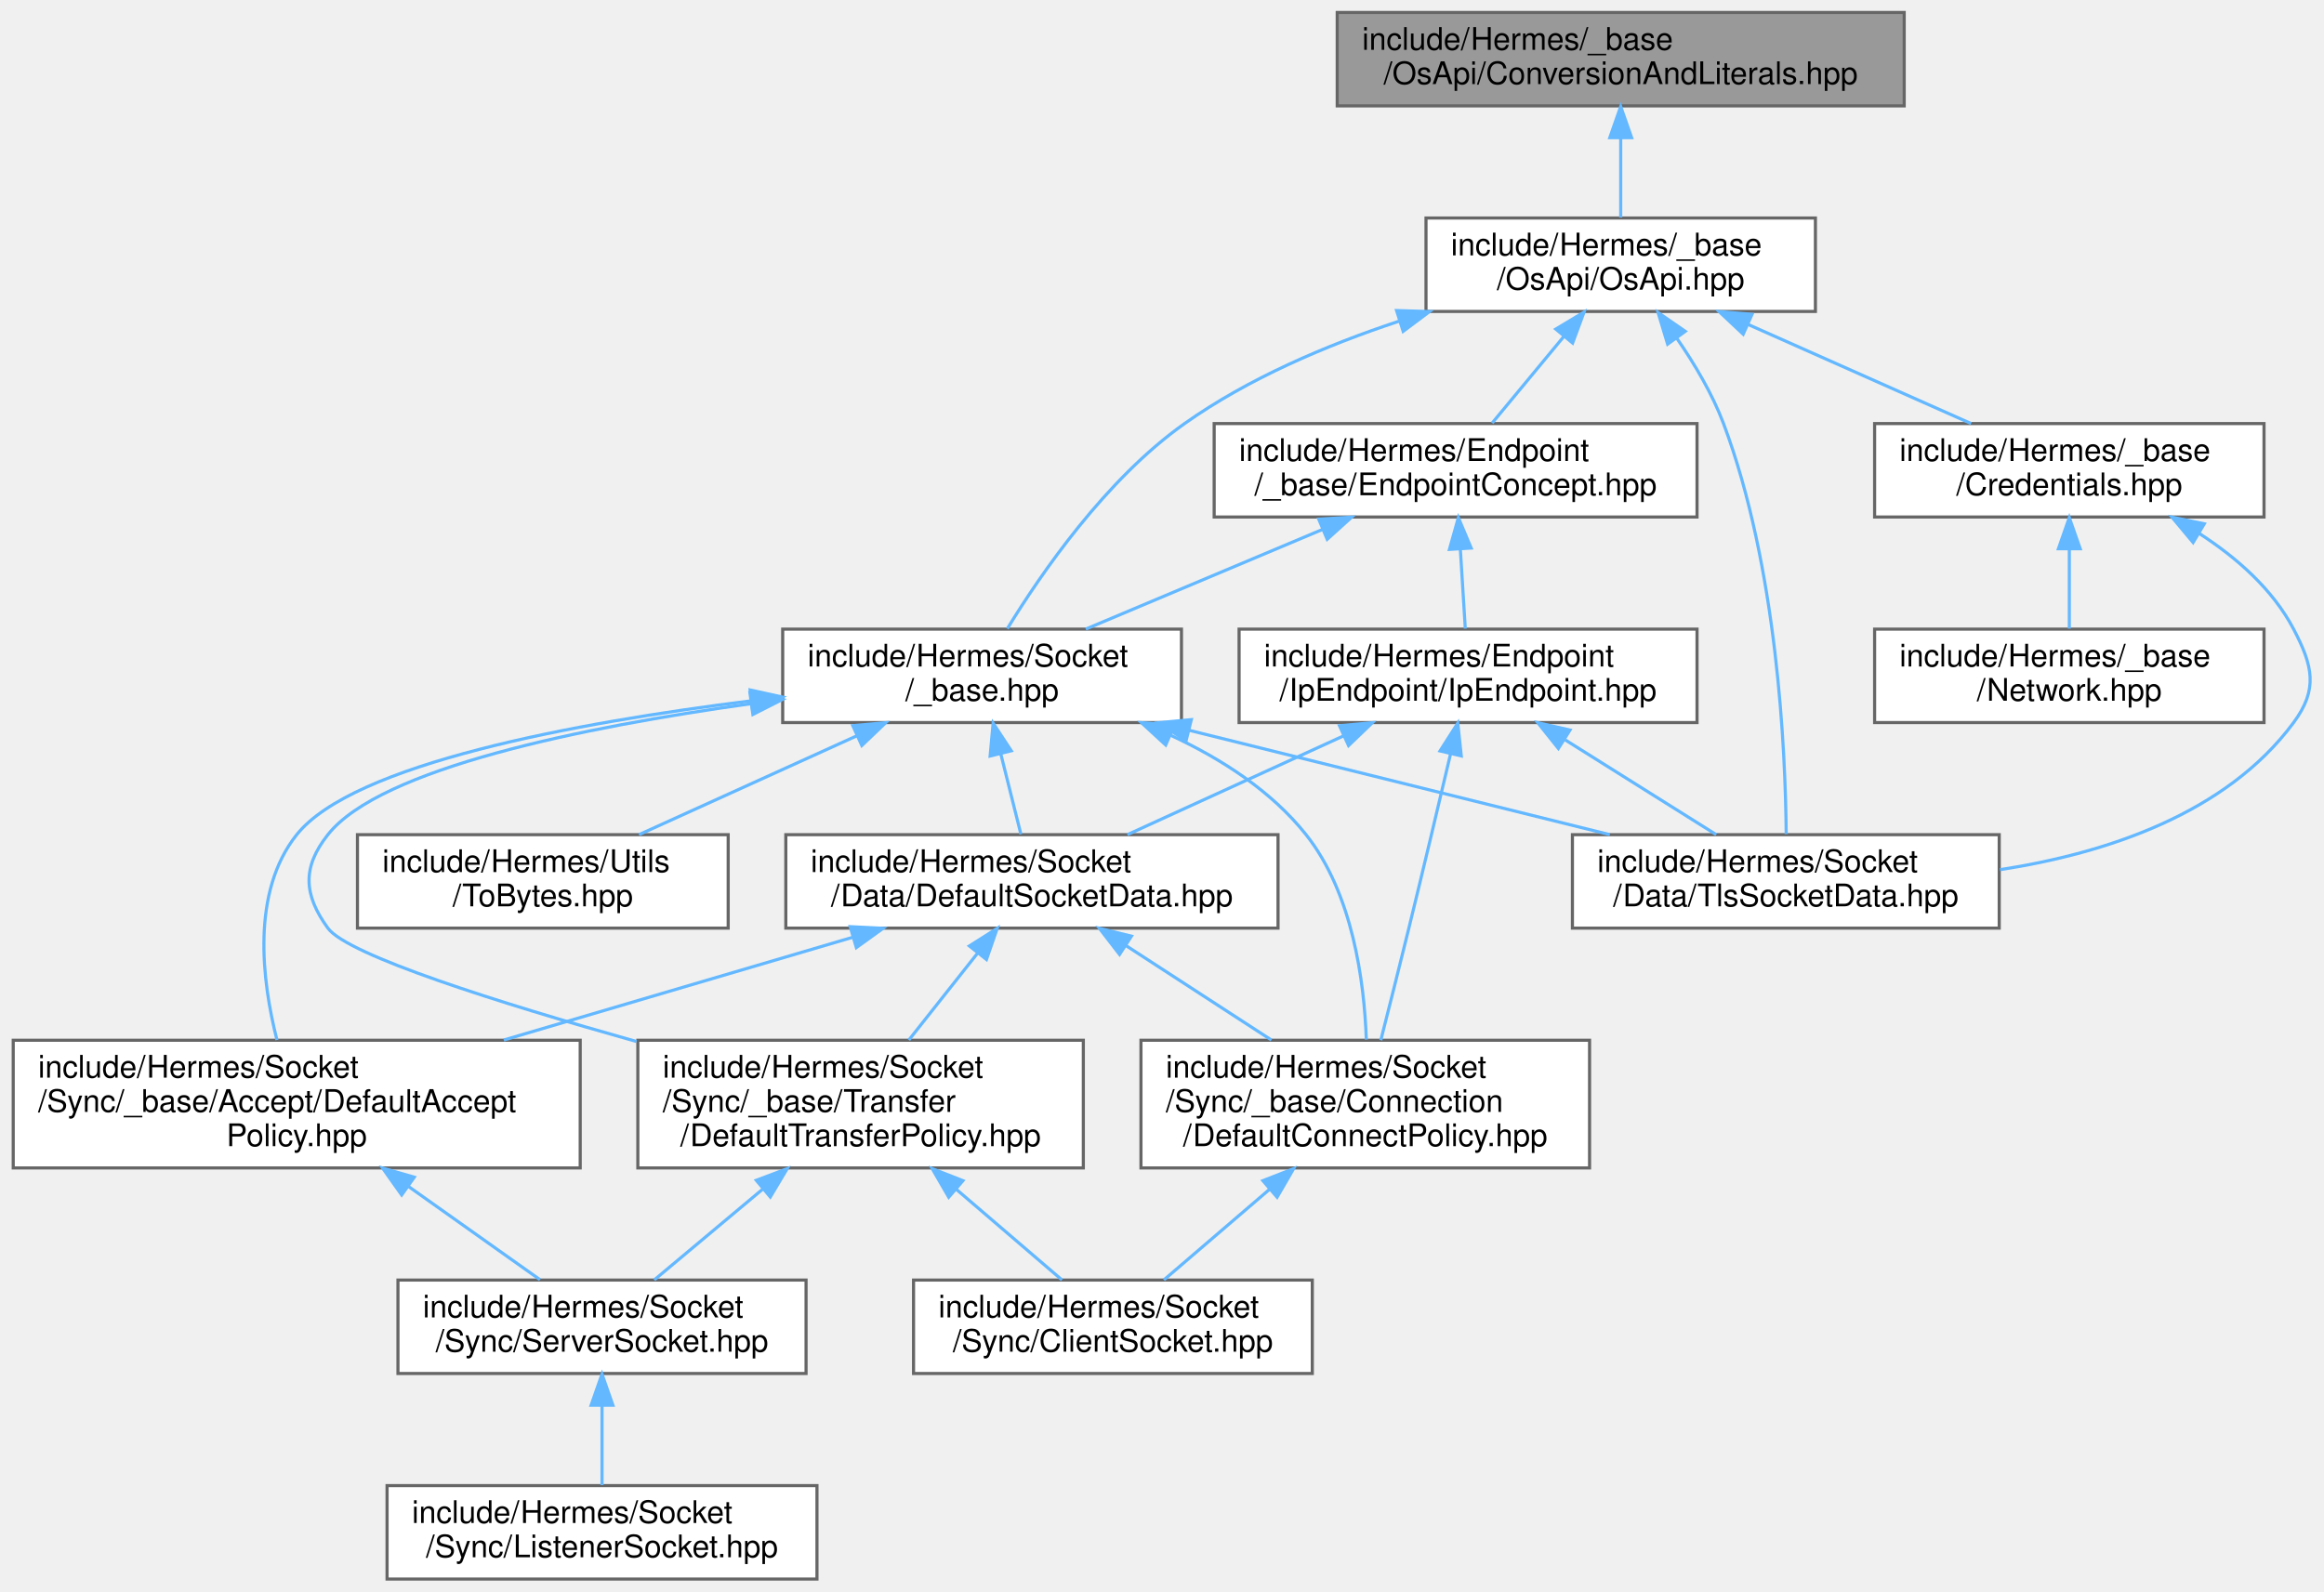
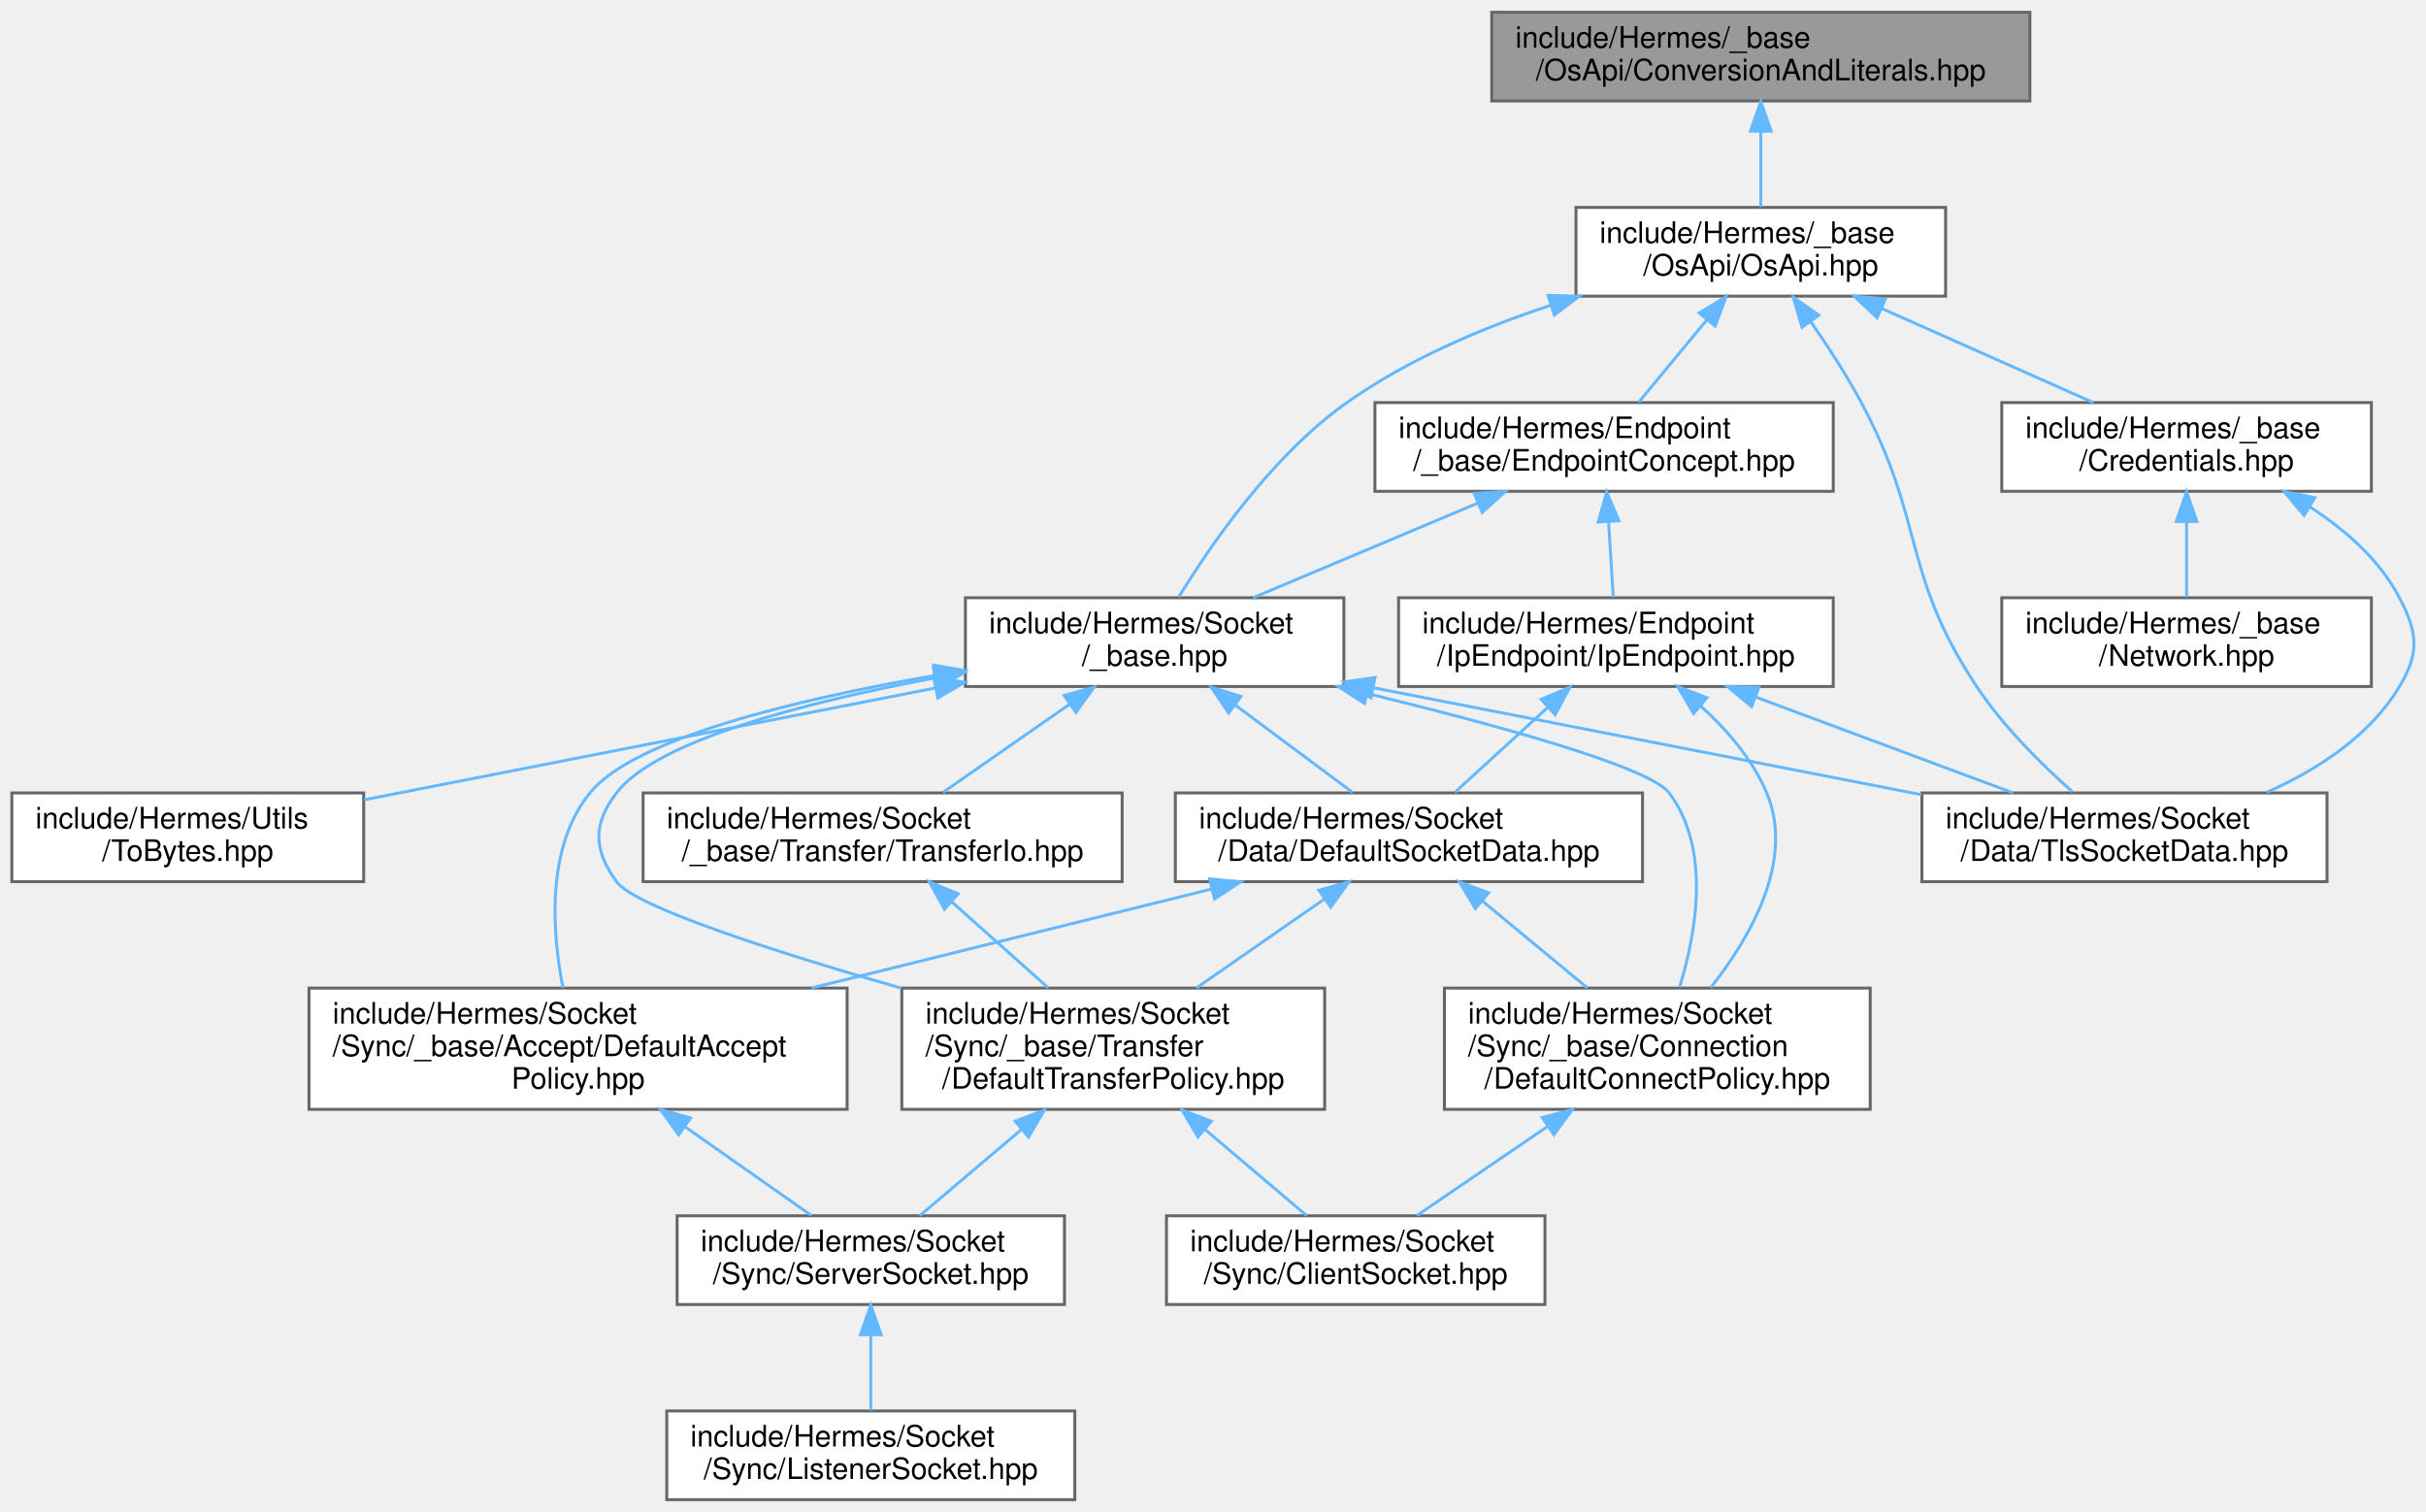
- <svg xmlns="http://www.w3.org/2000/svg" xmlns:xlink="http://www.w3.org/1999/xlink" width="746pt" height="511pt" viewBox="0.00 0.00 745.51 511.00">
+ <svg xmlns="http://www.w3.org/2000/svg" xmlns:xlink="http://www.w3.org/1999/xlink" width="820pt" height="511pt" viewBox="0.00 0.00 820.47 511.00">
  <g id="graph0" class="graph" transform="scale(1 1) rotate(0) translate(4 507)">
    <g id="Node000001" class="node">
      <g id="a_Node000001">
        <a xlink:title=" ">
-           <polygon fill="#999999" stroke="#666666" points="607,-503 425,-503 425,-473 607,-473 607,-503" />
-           <text text-anchor="start" x="433" y="-491" font-family="Helvetica,sans-Serif" font-size="10.00">include/Hermes/_base</text>
-           <text text-anchor="middle" x="516" y="-480" font-family="Helvetica,sans-Serif" font-size="10.00">/OsApi/ConversionAndLiterals.hpp</text>
+           <polygon fill="#999999" stroke="#666666" points="682.5,-503 500.5,-503 500.5,-473 682.5,-473 682.5,-503" />
+           <text text-anchor="start" x="508.5" y="-491" font-family="Helvetica,sans-Serif" font-size="10.00">include/Hermes/_base</text>
+           <text text-anchor="middle" x="591.5" y="-480" font-family="Helvetica,sans-Serif" font-size="10.00">/OsApi/ConversionAndLiterals.hpp</text>
        </a>
      </g>
    </g>
    <g id="Node000002" class="node">
      <g id="a_Node000002">
        <a xlink:href="_os_api_8hpp.html" target="_top" xlink:title=" ">
-           <polygon fill="white" stroke="#666666" points="578.5,-437 453.5,-437 453.5,-407 578.5,-407 578.5,-437" />
-           <text text-anchor="start" x="461.5" y="-425" font-family="Helvetica,sans-Serif" font-size="10.00">include/Hermes/_base</text>
-           <text text-anchor="middle" x="516" y="-414" font-family="Helvetica,sans-Serif" font-size="10.00">/OsApi/OsApi.hpp</text>
+           <polygon fill="white" stroke="#666666" points="654,-437 529,-437 529,-407 654,-407 654,-437" />
+           <text text-anchor="start" x="537" y="-425" font-family="Helvetica,sans-Serif" font-size="10.00">include/Hermes/_base</text>
+           <text text-anchor="middle" x="591.5" y="-414" font-family="Helvetica,sans-Serif" font-size="10.00">/OsApi/OsApi.hpp</text>
        </a>
      </g>
    </g>
    <g id="edge1_Node000001_Node000002" class="edge">
      <g id="a_edge1_Node000001_Node000002">
        <a xlink:title=" ">
-           <path fill="none" stroke="#63b8ff" d="M516,-462.54C516,-453.96 516,-444.61 516,-437.16" />
-           <polygon fill="#63b8ff" stroke="#63b8ff" points="512.5,-462.8 516,-472.8 519.5,-462.8 512.5,-462.8" />
+           <path fill="none" stroke="#63b8ff" d="M591.5,-462.54C591.5,-453.96 591.5,-444.61 591.5,-437.16" />
+           <polygon fill="#63b8ff" stroke="#63b8ff" points="588,-462.8 591.5,-472.8 595,-462.8 588,-462.8" />
        </a>
      </g>
    </g>
    <g id="Node000003" class="node">
      <g id="a_Node000003">
        <a xlink:href="_endpoint_concept_8hpp.html" target="_top" xlink:title=" ">
-           <polygon fill="white" stroke="#666666" points="540.5,-371 385.5,-371 385.5,-341 540.5,-341 540.5,-371" />
-           <text text-anchor="start" x="393.5" y="-359" font-family="Helvetica,sans-Serif" font-size="10.00">include/Hermes/Endpoint</text>
-           <text text-anchor="middle" x="463" y="-348" font-family="Helvetica,sans-Serif" font-size="10.00">/_base/EndpointConcept.hpp</text>
+           <polygon fill="white" stroke="#666666" points="616,-371 461,-371 461,-341 616,-341 616,-371" />
+           <text text-anchor="start" x="469" y="-359" font-family="Helvetica,sans-Serif" font-size="10.00">include/Hermes/Endpoint</text>
+           <text text-anchor="middle" x="538.5" y="-348" font-family="Helvetica,sans-Serif" font-size="10.00">/_base/EndpointConcept.hpp</text>
        </a>
      </g>
    </g>
    <g id="edge2_Node000002_Node000003" class="edge">
      <g id="a_edge2_Node000002_Node000003">
        <a xlink:title=" ">
-           <path fill="none" stroke="#63b8ff" d="M497.85,-399.09C490.2,-389.85 481.52,-379.36 474.73,-371.16" />
-           <polygon fill="#63b8ff" stroke="#63b8ff" points="495.16,-401.33 504.24,-406.8 500.56,-396.86 495.16,-401.33" />
+           <path fill="none" stroke="#63b8ff" d="M573.35,-399.09C565.7,-389.85 557.02,-379.36 550.23,-371.16" />
+           <polygon fill="#63b8ff" stroke="#63b8ff" points="570.66,-401.33 579.74,-406.8 576.06,-396.86 570.66,-401.33" />
        </a>
      </g>
    </g>
    <g id="Node000012" class="node">
      <g id="a_Node000012">
        <a xlink:href="_tls_socket_data_8hpp.html" target="_top" xlink:title=" ">
-           <polygon fill="white" stroke="#666666" points="637.5,-239 500.5,-239 500.5,-209 637.5,-209 637.5,-239" />
-           <text text-anchor="start" x="508.5" y="-227" font-family="Helvetica,sans-Serif" font-size="10.00">include/Hermes/Socket</text>
-           <text text-anchor="middle" x="569" y="-216" font-family="Helvetica,sans-Serif" font-size="10.00">/Data/TlsSocketData.hpp</text>
-         </a>
-       </g>
-     </g>
-     <g id="edge22_Node000002_Node000012" class="edge">
-       <g id="a_edge22_Node000002_Node000012">
-         <a xlink:title=" ">
-           <path fill="none" stroke="#63b8ff" d="M534.02,-398.38C539.69,-390.18 545.4,-380.58 549,-371 566.29,-325.02 568.9,-265.89 569.12,-239.19" />
-           <polygon fill="#63b8ff" stroke="#63b8ff" points="531.06,-396.5 528,-406.64 536.72,-400.62 531.06,-396.5" />
+           <polygon fill="white" stroke="#666666" points="783,-239 646,-239 646,-209 783,-209 783,-239" />
+           <text text-anchor="start" x="654" y="-227" font-family="Helvetica,sans-Serif" font-size="10.00">include/Hermes/Socket</text>
+           <text text-anchor="middle" x="714.5" y="-216" font-family="Helvetica,sans-Serif" font-size="10.00">/Data/TlsSocketData.hpp</text>
+         </a>
+       </g>
+     </g>
+     <g id="edge24_Node000002_Node000012" class="edge">
+       <g id="a_edge24_Node000002_Node000012">
+         <a xlink:title=" ">
+           <path fill="none" stroke="#63b8ff" d="M608.31,-398.47C614.16,-390.09 620.5,-380.34 625.5,-371 647.24,-330.4 639.04,-313.38 664.5,-275 673.46,-261.5 686.47,-248.62 696.98,-239.32" />
+           <polygon fill="#63b8ff" stroke="#63b8ff" points="605.44,-396.47 602.47,-406.64 611.13,-400.54 605.44,-396.47" />
        </a>
      </g>
    </g>
    <g id="Node000013" class="node">
      <g id="a_Node000013">
        <a xlink:href="__base_8hpp.html" target="_top" xlink:title=" ">
-           <polygon fill="white" stroke="#666666" points="375,-305 247,-305 247,-275 375,-275 375,-305" />
-           <text text-anchor="start" x="255" y="-293" font-family="Helvetica,sans-Serif" font-size="10.00">include/Hermes/Socket</text>
-           <text text-anchor="middle" x="311" y="-282" font-family="Helvetica,sans-Serif" font-size="10.00">/_base.hpp</text>
-         </a>
-       </g>
-     </g>
-     <g id="edge23_Node000002_Node000013" class="edge">
-       <g id="a_edge23_Node000002_Node000013">
-         <a xlink:title=" ">
-           <path fill="none" stroke="#63b8ff" d="M444.81,-403.86C421.55,-396.17 396.46,-385.48 376,-371 350.73,-353.12 329.93,-322.87 319.1,-305.14" />
-           <polygon fill="#63b8ff" stroke="#63b8ff" points="444.06,-407.29 454.65,-406.97 446.17,-400.62 444.06,-407.29" />
-         </a>
-       </g>
-     </g>
-     <g id="Node000015" class="node">
-       <g id="a_Node000015">
+           <polygon fill="white" stroke="#666666" points="450.5,-305 322.5,-305 322.5,-275 450.5,-275 450.5,-305" />
+           <text text-anchor="start" x="330.5" y="-293" font-family="Helvetica,sans-Serif" font-size="10.00">include/Hermes/Socket</text>
+           <text text-anchor="middle" x="386.5" y="-282" font-family="Helvetica,sans-Serif" font-size="10.00">/_base.hpp</text>
+         </a>
+       </g>
+     </g>
+     <g id="edge25_Node000002_Node000013" class="edge">
+       <g id="a_edge25_Node000002_Node000013">
+         <a xlink:title=" ">
+           <path fill="none" stroke="#63b8ff" d="M520.31,-403.86C497.05,-396.17 471.96,-385.48 451.5,-371 426.23,-353.12 405.43,-322.87 394.6,-305.14" />
+           <polygon fill="#63b8ff" stroke="#63b8ff" points="519.56,-407.29 530.15,-406.97 521.67,-400.62 519.56,-407.29" />
+         </a>
+       </g>
+     </g>
+     <g id="Node000016" class="node">
+       <g id="a_Node000016">
        <a xlink:href="_credentials_8hpp.html" target="_top" xlink:title=" ">
-           <polygon fill="white" stroke="#666666" points="722.5,-371 597.5,-371 597.5,-341 722.5,-341 722.5,-371" />
-           <text text-anchor="start" x="605.5" y="-359" font-family="Helvetica,sans-Serif" font-size="10.00">include/Hermes/_base</text>
-           <text text-anchor="middle" x="660" y="-348" font-family="Helvetica,sans-Serif" font-size="10.00">/Credentials.hpp</text>
-         </a>
-       </g>
-     </g>
-     <g id="edge24_Node000002_Node000015" class="edge">
-       <g id="a_edge24_Node000002_Node000015">
-         <a xlink:title=" ">
-           <path fill="none" stroke="#63b8ff" d="M556.99,-402.78C579.69,-392.69 607.48,-380.34 628.47,-371.01" />
-           <polygon fill="#63b8ff" stroke="#63b8ff" points="555.32,-399.7 547.6,-406.95 558.16,-406.09 555.32,-399.7" />
+           <polygon fill="white" stroke="#666666" points="798,-371 673,-371 673,-341 798,-341 798,-371" />
+           <text text-anchor="start" x="681" y="-359" font-family="Helvetica,sans-Serif" font-size="10.00">include/Hermes/_base</text>
+           <text text-anchor="middle" x="735.5" y="-348" font-family="Helvetica,sans-Serif" font-size="10.00">/Credentials.hpp</text>
+         </a>
+       </g>
+     </g>
+     <g id="edge26_Node000002_Node000016" class="edge">
+       <g id="a_edge26_Node000002_Node000016">
+         <a xlink:title=" ">
+           <path fill="none" stroke="#63b8ff" d="M632.49,-402.78C655.19,-392.69 682.98,-380.34 703.97,-371.01" />
+           <polygon fill="#63b8ff" stroke="#63b8ff" points="630.82,-399.7 623.1,-406.95 633.66,-406.09 630.82,-399.7" />
        </a>
      </g>
    </g>
    <g id="Node000004" class="node">
      <g id="a_Node000004">
        <a xlink:href="_ip_endpoint_8hpp.html" target="_top" xlink:title=" ">
-           <polygon fill="white" stroke="#666666" points="540.5,-305 393.5,-305 393.5,-275 540.5,-275 540.5,-305" />
-           <text text-anchor="start" x="401.5" y="-293" font-family="Helvetica,sans-Serif" font-size="10.00">include/Hermes/Endpoint</text>
-           <text text-anchor="middle" x="467" y="-282" font-family="Helvetica,sans-Serif" font-size="10.00">/IpEndpoint/IpEndpoint.hpp</text>
+           <polygon fill="white" stroke="#666666" points="616,-305 469,-305 469,-275 616,-275 616,-305" />
+           <text text-anchor="start" x="477" y="-293" font-family="Helvetica,sans-Serif" font-size="10.00">include/Hermes/Endpoint</text>
+           <text text-anchor="middle" x="542.5" y="-282" font-family="Helvetica,sans-Serif" font-size="10.00">/IpEndpoint/IpEndpoint.hpp</text>
        </a>
      </g>
    </g>
    <g id="edge3_Node000003_Node000004" class="edge">
      <g id="a_edge3_Node000003_Node000004">
        <a xlink:title=" ">
-           <path fill="none" stroke="#63b8ff" d="M464.53,-330.54C465.06,-321.96 465.65,-312.61 466.11,-305.16" />
-           <polygon fill="#63b8ff" stroke="#63b8ff" points="461.02,-330.6 463.89,-340.8 468,-331.03 461.02,-330.6" />
+           <path fill="none" stroke="#63b8ff" d="M540.03,-330.54C540.56,-321.96 541.15,-312.61 541.61,-305.16" />
+           <polygon fill="#63b8ff" stroke="#63b8ff" points="536.52,-330.6 539.39,-340.8 543.5,-331.03 536.52,-330.6" />
        </a>
      </g>
    </g>
    <g id="edge15_Node000003_Node000013" class="edge">
      <g id="a_edge15_Node000003_Node000013">
        <a xlink:title=" ">
-           <path fill="none" stroke="#63b8ff" d="M420.38,-337.05C396.3,-326.91 366.64,-314.43 344.28,-305.01" />
-           <polygon fill="#63b8ff" stroke="#63b8ff" points="419.07,-340.3 429.64,-340.95 421.78,-333.85 419.07,-340.3" />
+           <path fill="none" stroke="#63b8ff" d="M495.88,-337.05C471.8,-326.91 442.14,-314.43 419.78,-305.01" />
+           <polygon fill="#63b8ff" stroke="#63b8ff" points="494.57,-340.3 505.14,-340.95 497.28,-333.85 494.57,-340.3" />
        </a>
      </g>
    </g>
    <g id="Node000005" class="node">
      <g id="a_Node000005">
        <a xlink:href="_default_socket_data_8hpp.html" target="_top" xlink:title=" ">
-           <polygon fill="white" stroke="#666666" points="406,-239 248,-239 248,-209 406,-209 406,-239" />
-           <text text-anchor="start" x="256" y="-227" font-family="Helvetica,sans-Serif" font-size="10.00">include/Hermes/Socket</text>
-           <text text-anchor="middle" x="327" y="-216" font-family="Helvetica,sans-Serif" font-size="10.00">/Data/DefaultSocketData.hpp</text>
+           <polygon fill="white" stroke="#666666" points="551.5,-239 393.5,-239 393.5,-209 551.5,-209 551.5,-239" />
+           <text text-anchor="start" x="401.5" y="-227" font-family="Helvetica,sans-Serif" font-size="10.00">include/Hermes/Socket</text>
+           <text text-anchor="middle" x="472.5" y="-216" font-family="Helvetica,sans-Serif" font-size="10.00">/Data/DefaultSocketData.hpp</text>
        </a>
      </g>
    </g>
    <g id="edge4_Node000004_Node000005" class="edge">
      <g id="a_edge4_Node000004_Node000005">
        <a xlink:title=" ">
-           <path fill="none" stroke="#63b8ff" d="M427.15,-270.78C405.08,-260.69 378.06,-248.34 357.65,-239.01" />
-           <polygon fill="#63b8ff" stroke="#63b8ff" points="425.73,-273.98 436.28,-274.95 428.64,-267.61 425.73,-273.98" />
+           <path fill="none" stroke="#63b8ff" d="M519.45,-267.92C509.13,-258.49 497.23,-247.61 487.99,-239.16" />
+           <polygon fill="#63b8ff" stroke="#63b8ff" points="517.22,-270.63 526.96,-274.8 521.95,-265.47 517.22,-270.63" />
        </a>
      </g>
    </g>
    <g id="Node000009" class="node">
      <g id="a_Node000009">
        <a xlink:href="_default_connect_policy_8hpp.html" target="_top" xlink:title=" ">
-           <polygon fill="white" stroke="#666666" points="506,-173 362,-173 362,-132 506,-132 506,-173" />
-           <text text-anchor="start" x="370" y="-161" font-family="Helvetica,sans-Serif" font-size="10.00">include/Hermes/Socket</text>
-           <text text-anchor="start" x="370" y="-150" font-family="Helvetica,sans-Serif" font-size="10.00">/Sync/_base/Connection</text>
-           <text text-anchor="middle" x="434" y="-139" font-family="Helvetica,sans-Serif" font-size="10.00">/DefaultConnectPolicy.hpp</text>
+           <polygon fill="white" stroke="#666666" points="628.5,-173 484.5,-173 484.5,-132 628.5,-132 628.5,-173" />
+           <text text-anchor="start" x="492.5" y="-161" font-family="Helvetica,sans-Serif" font-size="10.00">include/Hermes/Socket</text>
+           <text text-anchor="start" x="492.5" y="-150" font-family="Helvetica,sans-Serif" font-size="10.00">/Sync/_base/Connection</text>
+           <text text-anchor="middle" x="556.5" y="-139" font-family="Helvetica,sans-Serif" font-size="10.00">/DefaultConnectPolicy.hpp</text>
        </a>
      </g>
    </g>
    <g id="edge14_Node000004_Node000009" class="edge">
      <g id="a_edge14_Node000004_Node000009">
        <a xlink:title=" ">
-           <path fill="none" stroke="#63b8ff" d="M461.34,-264.78C457.61,-248.9 452.58,-227.7 448,-209 445.07,-197.03 441.69,-183.64 438.99,-173" />
-           <polygon fill="#63b8ff" stroke="#63b8ff" points="458,-265.89 463.7,-274.82 464.82,-264.29 458,-265.89" />
+           <path fill="none" stroke="#63b8ff" d="M571.15,-268.42C580.04,-260.36 588.75,-250.32 593.5,-239 603.02,-216.33 588.19,-190.44 574.57,-173.14" />
+           <polygon fill="#63b8ff" stroke="#63b8ff" points="568.77,-265.85 563.39,-274.97 573.29,-271.2 568.77,-265.85" />
        </a>
      </g>
    </g>
    <g id="edge13_Node000004_Node000012" class="edge">
      <g id="a_edge13_Node000004_Node000012">
        <a xlink:title=" ">
-           <path fill="none" stroke="#63b8ff" d="M498.21,-269.42C513.86,-259.6 532.46,-247.93 546.67,-239.01" />
-           <polygon fill="#63b8ff" stroke="#63b8ff" points="495.99,-266.68 489.38,-274.95 499.72,-272.6 495.99,-266.68" />
+           <path fill="none" stroke="#63b8ff" d="M589.65,-271.46C617.09,-261.25 651.21,-248.55 676.84,-239.01" />
+           <polygon fill="#63b8ff" stroke="#63b8ff" points="588.4,-268.19 580.25,-274.95 590.84,-274.75 588.4,-268.19" />
        </a>
      </g>
    </g>
    <g id="Node000006" class="node">
      <g id="a_Node000006">
        <a xlink:href="_default_accept_policy_8hpp.html" target="_top" xlink:title=" ">
-           <polygon fill="white" stroke="#666666" points="182,-173 0,-173 0,-132 182,-132 182,-173" />
-           <text text-anchor="start" x="8" y="-161" font-family="Helvetica,sans-Serif" font-size="10.00">include/Hermes/Socket</text>
-           <text text-anchor="start" x="8" y="-150" font-family="Helvetica,sans-Serif" font-size="10.00">/Sync/_base/Accept/DefaultAccept</text>
-           <text text-anchor="middle" x="91" y="-139" font-family="Helvetica,sans-Serif" font-size="10.00">Policy.hpp</text>
+           <polygon fill="white" stroke="#666666" points="282.5,-173 100.5,-173 100.5,-132 282.5,-132 282.5,-173" />
+           <text text-anchor="start" x="108.5" y="-161" font-family="Helvetica,sans-Serif" font-size="10.00">include/Hermes/Socket</text>
+           <text text-anchor="start" x="108.5" y="-150" font-family="Helvetica,sans-Serif" font-size="10.00">/Sync/_base/Accept/DefaultAccept</text>
+           <text text-anchor="middle" x="191.5" y="-139" font-family="Helvetica,sans-Serif" font-size="10.00">Policy.hpp</text>
        </a>
      </g>
    </g>
    <g id="edge5_Node000005_Node000006" class="edge">
      <g id="a_edge5_Node000005_Node000006">
        <a xlink:title=" ">
-           <path fill="none" stroke="#63b8ff" d="M269.51,-206.07C235.67,-196.11 192.75,-183.46 157.47,-173.07" />
-           <polygon fill="#63b8ff" stroke="#63b8ff" points="268.66,-209.47 279.24,-208.94 270.64,-202.75 268.66,-209.47" />
+           <path fill="none" stroke="#63b8ff" d="M405.83,-206.51C365.2,-196.46 313.05,-183.56 270.37,-173.01" />
+           <polygon fill="#63b8ff" stroke="#63b8ff" points="405.09,-209.93 415.64,-208.94 406.77,-203.14 405.09,-209.93" />
        </a>
      </g>
    </g>
    <g id="edge8_Node000005_Node000009" class="edge">
      <g id="a_edge8_Node000005_Node000009">
        <a xlink:title=" ">
-           <path fill="none" stroke="#63b8ff" d="M357.31,-203.31C371.89,-193.84 389.31,-182.53 403.87,-173.07" />
-           <polygon fill="#63b8ff" stroke="#63b8ff" points="355.13,-200.55 348.65,-208.94 358.95,-206.42 355.13,-200.55" />
+           <path fill="none" stroke="#63b8ff" d="M497.27,-202.5C508.51,-193.21 521.74,-182.26 532.84,-173.07" />
+           <polygon fill="#63b8ff" stroke="#63b8ff" points="494.97,-199.86 489.5,-208.94 499.43,-205.26 494.97,-199.86" />
        </a>
      </g>
    </g>
    <g id="Node000011" class="node">
      <g id="a_Node000011">
        <a xlink:href="_default_transfer_policy_8hpp.html" target="_top" xlink:title=" ">
-           <polygon fill="white" stroke="#666666" points="343.5,-173 200.5,-173 200.5,-132 343.5,-132 343.5,-173" />
-           <text text-anchor="start" x="208.5" y="-161" font-family="Helvetica,sans-Serif" font-size="10.00">include/Hermes/Socket</text>
-           <text text-anchor="start" x="208.5" y="-150" font-family="Helvetica,sans-Serif" font-size="10.00">/Sync/_base/Transfer</text>
-           <text text-anchor="middle" x="272" y="-139" font-family="Helvetica,sans-Serif" font-size="10.00">/DefaultTransferPolicy.hpp</text>
+           <polygon fill="white" stroke="#666666" points="444,-173 301,-173 301,-132 444,-132 444,-173" />
+           <text text-anchor="start" x="309" y="-161" font-family="Helvetica,sans-Serif" font-size="10.00">include/Hermes/Socket</text>
+           <text text-anchor="start" x="309" y="-150" font-family="Helvetica,sans-Serif" font-size="10.00">/Sync/_base/Transfer</text>
+           <text text-anchor="middle" x="372.5" y="-139" font-family="Helvetica,sans-Serif" font-size="10.00">/DefaultTransferPolicy.hpp</text>
        </a>
      </g>
    </g>
    <g id="edge10_Node000005_Node000011" class="edge">
      <g id="a_edge10_Node000005_Node000011">
        <a xlink:title=" ">
-           <path fill="none" stroke="#63b8ff" d="M309.48,-200.86C302.42,-191.94 294.34,-181.72 287.49,-173.07" />
-           <polygon fill="#63b8ff" stroke="#63b8ff" points="306.92,-203.27 315.87,-208.94 312.41,-198.92 306.92,-203.27" />
+           <path fill="none" stroke="#63b8ff" d="M443.79,-203.04C430.24,-193.63 414.14,-182.44 400.66,-173.07" />
+           <polygon fill="#63b8ff" stroke="#63b8ff" points="442.05,-206.1 452.26,-208.94 446.05,-200.35 442.05,-206.1" />
        </a>
      </g>
    </g>
    <g id="Node000007" class="node">
      <g id="a_Node000007">
        <a xlink:href="_server_socket_8hpp.html" target="_top" xlink:title=" ">
-           <polygon fill="white" stroke="#666666" points="254.5,-96 123.5,-96 123.5,-66 254.5,-66 254.5,-96" />
-           <text text-anchor="start" x="131.5" y="-84" font-family="Helvetica,sans-Serif" font-size="10.00">include/Hermes/Socket</text>
-           <text text-anchor="middle" x="189" y="-73" font-family="Helvetica,sans-Serif" font-size="10.00">/Sync/ServerSocket.hpp</text>
+           <polygon fill="white" stroke="#666666" points="356,-96 225,-96 225,-66 356,-66 356,-96" />
+           <text text-anchor="start" x="233" y="-84" font-family="Helvetica,sans-Serif" font-size="10.00">include/Hermes/Socket</text>
+           <text text-anchor="middle" x="290.5" y="-73" font-family="Helvetica,sans-Serif" font-size="10.00">/Sync/ServerSocket.hpp</text>
        </a>
      </g>
    </g>
    <g id="edge6_Node000006_Node000007" class="edge">
      <g id="a_edge6_Node000006_Node000007">
        <a xlink:title=" ">
-           <path fill="none" stroke="#63b8ff" d="M126.74,-126.15C141.03,-116.02 156.94,-104.74 169.1,-96.11" />
-           <polygon fill="#63b8ff" stroke="#63b8ff" points="124.69,-123.32 118.56,-131.96 128.74,-129.03 124.69,-123.32" />
+           <path fill="none" stroke="#63b8ff" d="M227.61,-126.15C242.04,-116.02 258.11,-104.74 270.4,-96.11" />
+           <polygon fill="#63b8ff" stroke="#63b8ff" points="225.51,-123.35 219.34,-131.96 229.54,-129.07 225.51,-123.35" />
        </a>
      </g>
    </g>
    <g id="Node000008" class="node">
      <g id="a_Node000008">
        <a xlink:href="_listener_socket_8hpp.html" target="_top" xlink:title=" ">
-           <polygon fill="white" stroke="#666666" points="258,-30 120,-30 120,0 258,0 258,-30" />
-           <text text-anchor="start" x="128" y="-18" font-family="Helvetica,sans-Serif" font-size="10.00">include/Hermes/Socket</text>
-           <text text-anchor="middle" x="189" y="-7" font-family="Helvetica,sans-Serif" font-size="10.00">/Sync/ListenerSocket.hpp</text>
+           <polygon fill="white" stroke="#666666" points="359.5,-30 221.5,-30 221.5,0 359.5,0 359.5,-30" />
+           <text text-anchor="start" x="229.5" y="-18" font-family="Helvetica,sans-Serif" font-size="10.00">include/Hermes/Socket</text>
+           <text text-anchor="middle" x="290.5" y="-7" font-family="Helvetica,sans-Serif" font-size="10.00">/Sync/ListenerSocket.hpp</text>
        </a>
      </g>
    </g>
    <g id="edge7_Node000007_Node000008" class="edge">
      <g id="a_edge7_Node000007_Node000008">
        <a xlink:title=" ">
-           <path fill="none" stroke="#63b8ff" d="M189,-55.54C189,-46.96 189,-37.61 189,-30.16" />
-           <polygon fill="#63b8ff" stroke="#63b8ff" points="185.5,-55.8 189,-65.8 192.5,-55.8 185.5,-55.8" />
+           <path fill="none" stroke="#63b8ff" d="M290.5,-55.54C290.5,-46.96 290.5,-37.61 290.5,-30.16" />
+           <polygon fill="#63b8ff" stroke="#63b8ff" points="287,-55.8 290.5,-65.8 294,-55.8 287,-55.8" />
        </a>
      </g>
    </g>
    <g id="Node000010" class="node">
      <g id="a_Node000010">
        <a xlink:href="_client_socket_8hpp.html" target="_top" xlink:title=" ">
-           <polygon fill="white" stroke="#666666" points="417,-96 289,-96 289,-66 417,-66 417,-96" />
-           <text text-anchor="start" x="297" y="-84" font-family="Helvetica,sans-Serif" font-size="10.00">include/Hermes/Socket</text>
-           <text text-anchor="middle" x="353" y="-73" font-family="Helvetica,sans-Serif" font-size="10.00">/Sync/ClientSocket.hpp</text>
+           <polygon fill="white" stroke="#666666" points="518.5,-96 390.5,-96 390.5,-66 518.5,-66 518.5,-96" />
+           <text text-anchor="start" x="398.5" y="-84" font-family="Helvetica,sans-Serif" font-size="10.00">include/Hermes/Socket</text>
+           <text text-anchor="middle" x="454.5" y="-73" font-family="Helvetica,sans-Serif" font-size="10.00">/Sync/ClientSocket.hpp</text>
        </a>
      </g>
    </g>
    <g id="edge9_Node000009_Node000010" class="edge">
      <g id="a_edge9_Node000009_Node000010">
        <a xlink:title=" ">
-           <path fill="none" stroke="#63b8ff" d="M403.26,-125.12C391.73,-115.23 379.08,-104.38 369.36,-96.04" />
-           <polygon fill="#63b8ff" stroke="#63b8ff" points="401.14,-127.91 411.01,-131.77 405.7,-122.6 401.14,-127.91" />
+           <path fill="none" stroke="#63b8ff" d="M519.3,-126.15C504.43,-116.02 487.87,-104.74 475.21,-96.11" />
+           <polygon fill="#63b8ff" stroke="#63b8ff" points="517.58,-129.22 527.82,-131.96 521.52,-123.43 517.58,-129.22" />
        </a>
      </g>
    </g>
    <g id="edge12_Node000011_Node000007" class="edge">
      <g id="a_edge12_Node000011_Node000007">
        <a xlink:title=" ">
-           <path fill="none" stroke="#63b8ff" d="M240.5,-125.12C228.69,-115.23 215.73,-104.38 205.77,-96.04" />
-           <polygon fill="#63b8ff" stroke="#63b8ff" points="238.52,-128.03 248.44,-131.77 243.02,-122.67 238.52,-128.03" />
+           <path fill="none" stroke="#63b8ff" d="M341.38,-125.12C329.71,-115.23 316.91,-104.38 307.06,-96.04" />
+           <polygon fill="#63b8ff" stroke="#63b8ff" points="339.33,-127.97 349.22,-131.77 343.86,-122.63 339.33,-127.97" />
        </a>
      </g>
    </g>
    <g id="edge11_Node000011_Node000010" class="edge">
      <g id="a_edge11_Node000011_Node000010">
        <a xlink:title=" ">
-           <path fill="none" stroke="#63b8ff" d="M302.74,-125.12C314.27,-115.23 326.92,-104.38 336.64,-96.04" />
-           <polygon fill="#63b8ff" stroke="#63b8ff" points="300.3,-122.6 294.99,-131.77 304.86,-127.91 300.3,-122.6" />
+           <path fill="none" stroke="#63b8ff" d="M403.62,-125.12C415.29,-115.23 428.09,-104.38 437.94,-96.04" />
+           <polygon fill="#63b8ff" stroke="#63b8ff" points="401.14,-122.63 395.78,-131.77 405.67,-127.97 401.14,-122.63" />
        </a>
      </g>
    </g>
    <g id="edge16_Node000013_Node000005" class="edge">
      <g id="a_edge16_Node000013_Node000005">
        <a xlink:title=" ">
-           <path fill="none" stroke="#63b8ff" d="M317.04,-264.83C319.21,-256.17 321.58,-246.7 323.46,-239.16" />
-           <polygon fill="#63b8ff" stroke="#63b8ff" points="313.58,-264.25 314.55,-274.8 320.37,-265.94 313.58,-264.25" />
+           <path fill="none" stroke="#63b8ff" d="M413.71,-268.75C426.64,-259.13 441.79,-247.86 453.47,-239.16" />
+           <polygon fill="#63b8ff" stroke="#63b8ff" points="411.52,-266.02 405.59,-274.8 415.7,-271.63 411.52,-266.02" />
        </a>
      </g>
    </g>
    <g id="edge18_Node000013_Node000006" class="edge">
      <g id="a_edge18_Node000013_Node000006">
        <a xlink:title=" ">
-           <path fill="none" stroke="#63b8ff" d="M236.89,-281.99C180.34,-274.93 109.15,-261.74 91,-239 76.28,-220.55 79.84,-192.04 84.66,-173.08" />
-           <polygon fill="#63b8ff" stroke="#63b8ff" points="236.55,-285.47 246.9,-283.2 237.39,-278.52 236.55,-285.47" />
+           <path fill="none" stroke="#63b8ff" d="M312.31,-278.75C265.23,-270.59 210.45,-257.46 195.5,-239 180.63,-220.64 182.69,-192.1 186.38,-173.12" />
+           <polygon fill="#63b8ff" stroke="#63b8ff" points="311.78,-282.21 322.22,-280.42 312.94,-275.31 311.78,-282.21" />
        </a>
      </g>
    </g>
    <g id="edge19_Node000013_Node000009" class="edge">
      <g id="a_edge19_Node000013_Node000009">
        <a xlink:title=" ">
-           <path fill="none" stroke="#63b8ff" d="M371.64,-270.87C387.81,-263.37 403.86,-253.04 415,-239 429.93,-220.18 433.67,-192.02 434.34,-173.22" />
-           <polygon fill="#63b8ff" stroke="#63b8ff" points="369.94,-267.8 362.14,-274.97 372.71,-274.22 369.94,-267.8" />
+           <path fill="none" stroke="#63b8ff" d="M458.38,-272.64C503.33,-261.68 553.94,-247.71 560.5,-239 574.62,-220.25 569.79,-192.07 564.02,-173.25" />
+           <polygon fill="#63b8ff" stroke="#63b8ff" points="457.49,-269.25 448.59,-275 459.13,-276.06 457.49,-269.25" />
        </a>
      </g>
    </g>
    <g id="edge20_Node000013_Node000011" class="edge">
      <g id="a_edge20_Node000013_Node000011">
        <a xlink:title=" ">
-           <path fill="none" stroke="#63b8ff" d="M236.71,-281.04C183.32,-273.6 117.89,-260.38 101,-239 92.74,-228.54 93.16,-219.79 101,-209 107.31,-200.32 156.17,-184.95 200.06,-172.59" />
-           <polygon fill="#63b8ff" stroke="#63b8ff" points="236.49,-284.54 246.87,-282.4 237.43,-277.6 236.49,-284.54" />
+           <path fill="none" stroke="#63b8ff" d="M312.21,-277.89C267.99,-269.58 217.94,-256.63 204.5,-239 196.42,-228.4 196.69,-219.81 204.5,-209 210.64,-200.5 258,-185.29 300.87,-172.94" />
+           <polygon fill="#63b8ff" stroke="#63b8ff" points="311.66,-281.34 322.12,-279.69 312.91,-274.46 311.66,-281.34" />
        </a>
      </g>
    </g>
    <g id="edge17_Node000013_Node000012" class="edge">
      <g id="a_edge17_Node000013_Node000012">
        <a xlink:title=" ">
-           <path fill="none" stroke="#63b8ff" d="M377.45,-272.52C419.29,-262.14 472.72,-248.88 512.51,-239.01" />
-           <polygon fill="#63b8ff" stroke="#63b8ff" points="376.48,-269.15 367.62,-274.95 378.17,-275.94 376.48,-269.15" />
+           <path fill="none" stroke="#63b8ff" d="M460.65,-274.53C516.2,-263.69 591.65,-248.97 645.83,-238.4" />
+           <polygon fill="#63b8ff" stroke="#63b8ff" points="459.66,-271.16 450.52,-276.51 461.01,-278.03 459.66,-271.16" />
        </a>
      </g>
    </g>
    <g id="Node000014" class="node">
      <g id="a_Node000014">
-         <a xlink:href="_to_bytes_8hpp.html" target="_top" xlink:title=" ">
-           <polygon fill="white" stroke="#666666" points="229.5,-239 110.5,-239 110.5,-209 229.5,-209 229.5,-239" />
-           <text text-anchor="start" x="118.5" y="-227" font-family="Helvetica,sans-Serif" font-size="10.00">include/Hermes/Utils</text>
-           <text text-anchor="middle" x="170" y="-216" font-family="Helvetica,sans-Serif" font-size="10.00">/ToBytes.hpp</text>
+         <a xlink:href="_transfer_io_8hpp.html" target="_top" xlink:title=" ">
+           <polygon fill="white" stroke="#666666" points="375.5,-239 213.5,-239 213.5,-209 375.5,-209 375.5,-239" />
+           <text text-anchor="start" x="221.5" y="-227" font-family="Helvetica,sans-Serif" font-size="10.00">include/Hermes/Socket</text>
+           <text text-anchor="middle" x="294.5" y="-216" font-family="Helvetica,sans-Serif" font-size="10.00">/_base/Transfer/TransferIo.hpp</text>
        </a>
      </g>
    </g>
    <g id="edge21_Node000013_Node000014" class="edge">
      <g id="a_edge21_Node000013_Node000014">
        <a xlink:title=" ">
-           <path fill="none" stroke="#63b8ff" d="M270.87,-270.78C248.64,-260.69 221.43,-248.34 200.87,-239.01" />
-           <polygon fill="#63b8ff" stroke="#63b8ff" points="269.5,-274.01 280.06,-274.95 272.4,-267.63 269.5,-274.01" />
-         </a>
-       </g>
-     </g>
-     <g id="edge25_Node000015_Node000012" class="edge">
-       <g id="a_edge25_Node000015_Node000012">
-         <a xlink:title=" ">
-           <path fill="none" stroke="#63b8ff" d="M701.68,-335.74C713.67,-327.99 725.3,-317.8 732,-305 738.18,-293.19 739.93,-285.72 732,-275 710.36,-245.72 671.88,-233.04 637.75,-227.76" />
-           <polygon fill="#63b8ff" stroke="#63b8ff" points="699.74,-332.82 692.95,-340.95 703.33,-338.82 699.74,-332.82" />
-         </a>
-       </g>
-     </g>
-     <g id="Node000016" class="node">
-       <g id="a_Node000016">
+           <path fill="none" stroke="#63b8ff" d="M357.79,-269.03C343.87,-259.34 327.47,-247.94 314.86,-239.16" />
+           <polygon fill="#63b8ff" stroke="#63b8ff" points="355.87,-271.96 366.08,-274.8 359.87,-266.21 355.87,-271.96" />
+         </a>
+       </g>
+     </g>
+     <g id="Node000015" class="node">
+       <g id="a_Node000015">
+         <a xlink:href="_to_bytes_8hpp.html" target="_top" xlink:title=" ">
+           <polygon fill="white" stroke="#666666" points="119,-239 0,-239 0,-209 119,-209 119,-239" />
+           <text text-anchor="start" x="8" y="-227" font-family="Helvetica,sans-Serif" font-size="10.00">include/Hermes/Utils</text>
+           <text text-anchor="middle" x="59.5" y="-216" font-family="Helvetica,sans-Serif" font-size="10.00">/ToBytes.hpp</text>
+         </a>
+       </g>
+     </g>
+     <g id="edge23_Node000013_Node000015" class="edge">
+       <g id="a_edge23_Node000013_Node000015">
+         <a xlink:title=" ">
+           <path fill="none" stroke="#63b8ff" d="M312.37,-274.49C253.93,-263.05 173.5,-247.31 119.16,-236.68" />
+           <polygon fill="#63b8ff" stroke="#63b8ff" points="311.8,-277.95 322.29,-276.43 313.14,-271.08 311.8,-277.95" />
+         </a>
+       </g>
+     </g>
+     <g id="edge22_Node000014_Node000011" class="edge">
+       <g id="a_edge22_Node000014_Node000011">
+         <a xlink:title=" ">
+           <path fill="none" stroke="#63b8ff" d="M317.81,-202.23C328.18,-192.99 340.32,-182.17 350.53,-173.07" />
+           <polygon fill="#63b8ff" stroke="#63b8ff" points="315.42,-199.67 310.28,-208.94 320.08,-204.9 315.42,-199.67" />
+         </a>
+       </g>
+     </g>
+     <g id="edge27_Node000016_Node000012" class="edge">
+       <g id="a_edge27_Node000016_Node000012">
+         <a xlink:title=" ">
+           <path fill="none" stroke="#63b8ff" d="M777.18,-335.74C789.17,-327.99 800.8,-317.8 807.5,-305 813.68,-293.19 814.34,-286.44 807.5,-275 797.53,-258.32 779.87,-246.88 762.6,-239.2" />
+           <polygon fill="#63b8ff" stroke="#63b8ff" points="775.24,-332.82 768.45,-340.95 778.83,-338.82 775.24,-332.82" />
+         </a>
+       </g>
+     </g>
+     <g id="Node000017" class="node">
+       <g id="a_Node000017">
        <a xlink:href="_network_8hpp.html" target="_top" xlink:title=" ">
-           <polygon fill="white" stroke="#666666" points="722.5,-305 597.5,-305 597.5,-275 722.5,-275 722.5,-305" />
-           <text text-anchor="start" x="605.5" y="-293" font-family="Helvetica,sans-Serif" font-size="10.00">include/Hermes/_base</text>
-           <text text-anchor="middle" x="660" y="-282" font-family="Helvetica,sans-Serif" font-size="10.00">/Network.hpp</text>
-         </a>
-       </g>
-     </g>
-     <g id="edge26_Node000015_Node000016" class="edge">
-       <g id="a_edge26_Node000015_Node000016">
-         <a xlink:title=" ">
-           <path fill="none" stroke="#63b8ff" d="M660,-330.54C660,-321.96 660,-312.61 660,-305.16" />
-           <polygon fill="#63b8ff" stroke="#63b8ff" points="656.5,-330.8 660,-340.8 663.5,-330.8 656.5,-330.8" />
+           <polygon fill="white" stroke="#666666" points="798,-305 673,-305 673,-275 798,-275 798,-305" />
+           <text text-anchor="start" x="681" y="-293" font-family="Helvetica,sans-Serif" font-size="10.00">include/Hermes/_base</text>
+           <text text-anchor="middle" x="735.5" y="-282" font-family="Helvetica,sans-Serif" font-size="10.00">/Network.hpp</text>
+         </a>
+       </g>
+     </g>
+     <g id="edge28_Node000016_Node000017" class="edge">
+       <g id="a_edge28_Node000016_Node000017">
+         <a xlink:title=" ">
+           <path fill="none" stroke="#63b8ff" d="M735.5,-330.54C735.5,-321.96 735.5,-312.61 735.5,-305.16" />
+           <polygon fill="#63b8ff" stroke="#63b8ff" points="732,-330.8 735.5,-340.8 739,-330.8 732,-330.8" />
        </a>
      </g>
    </g>
  </g>
</svg>
